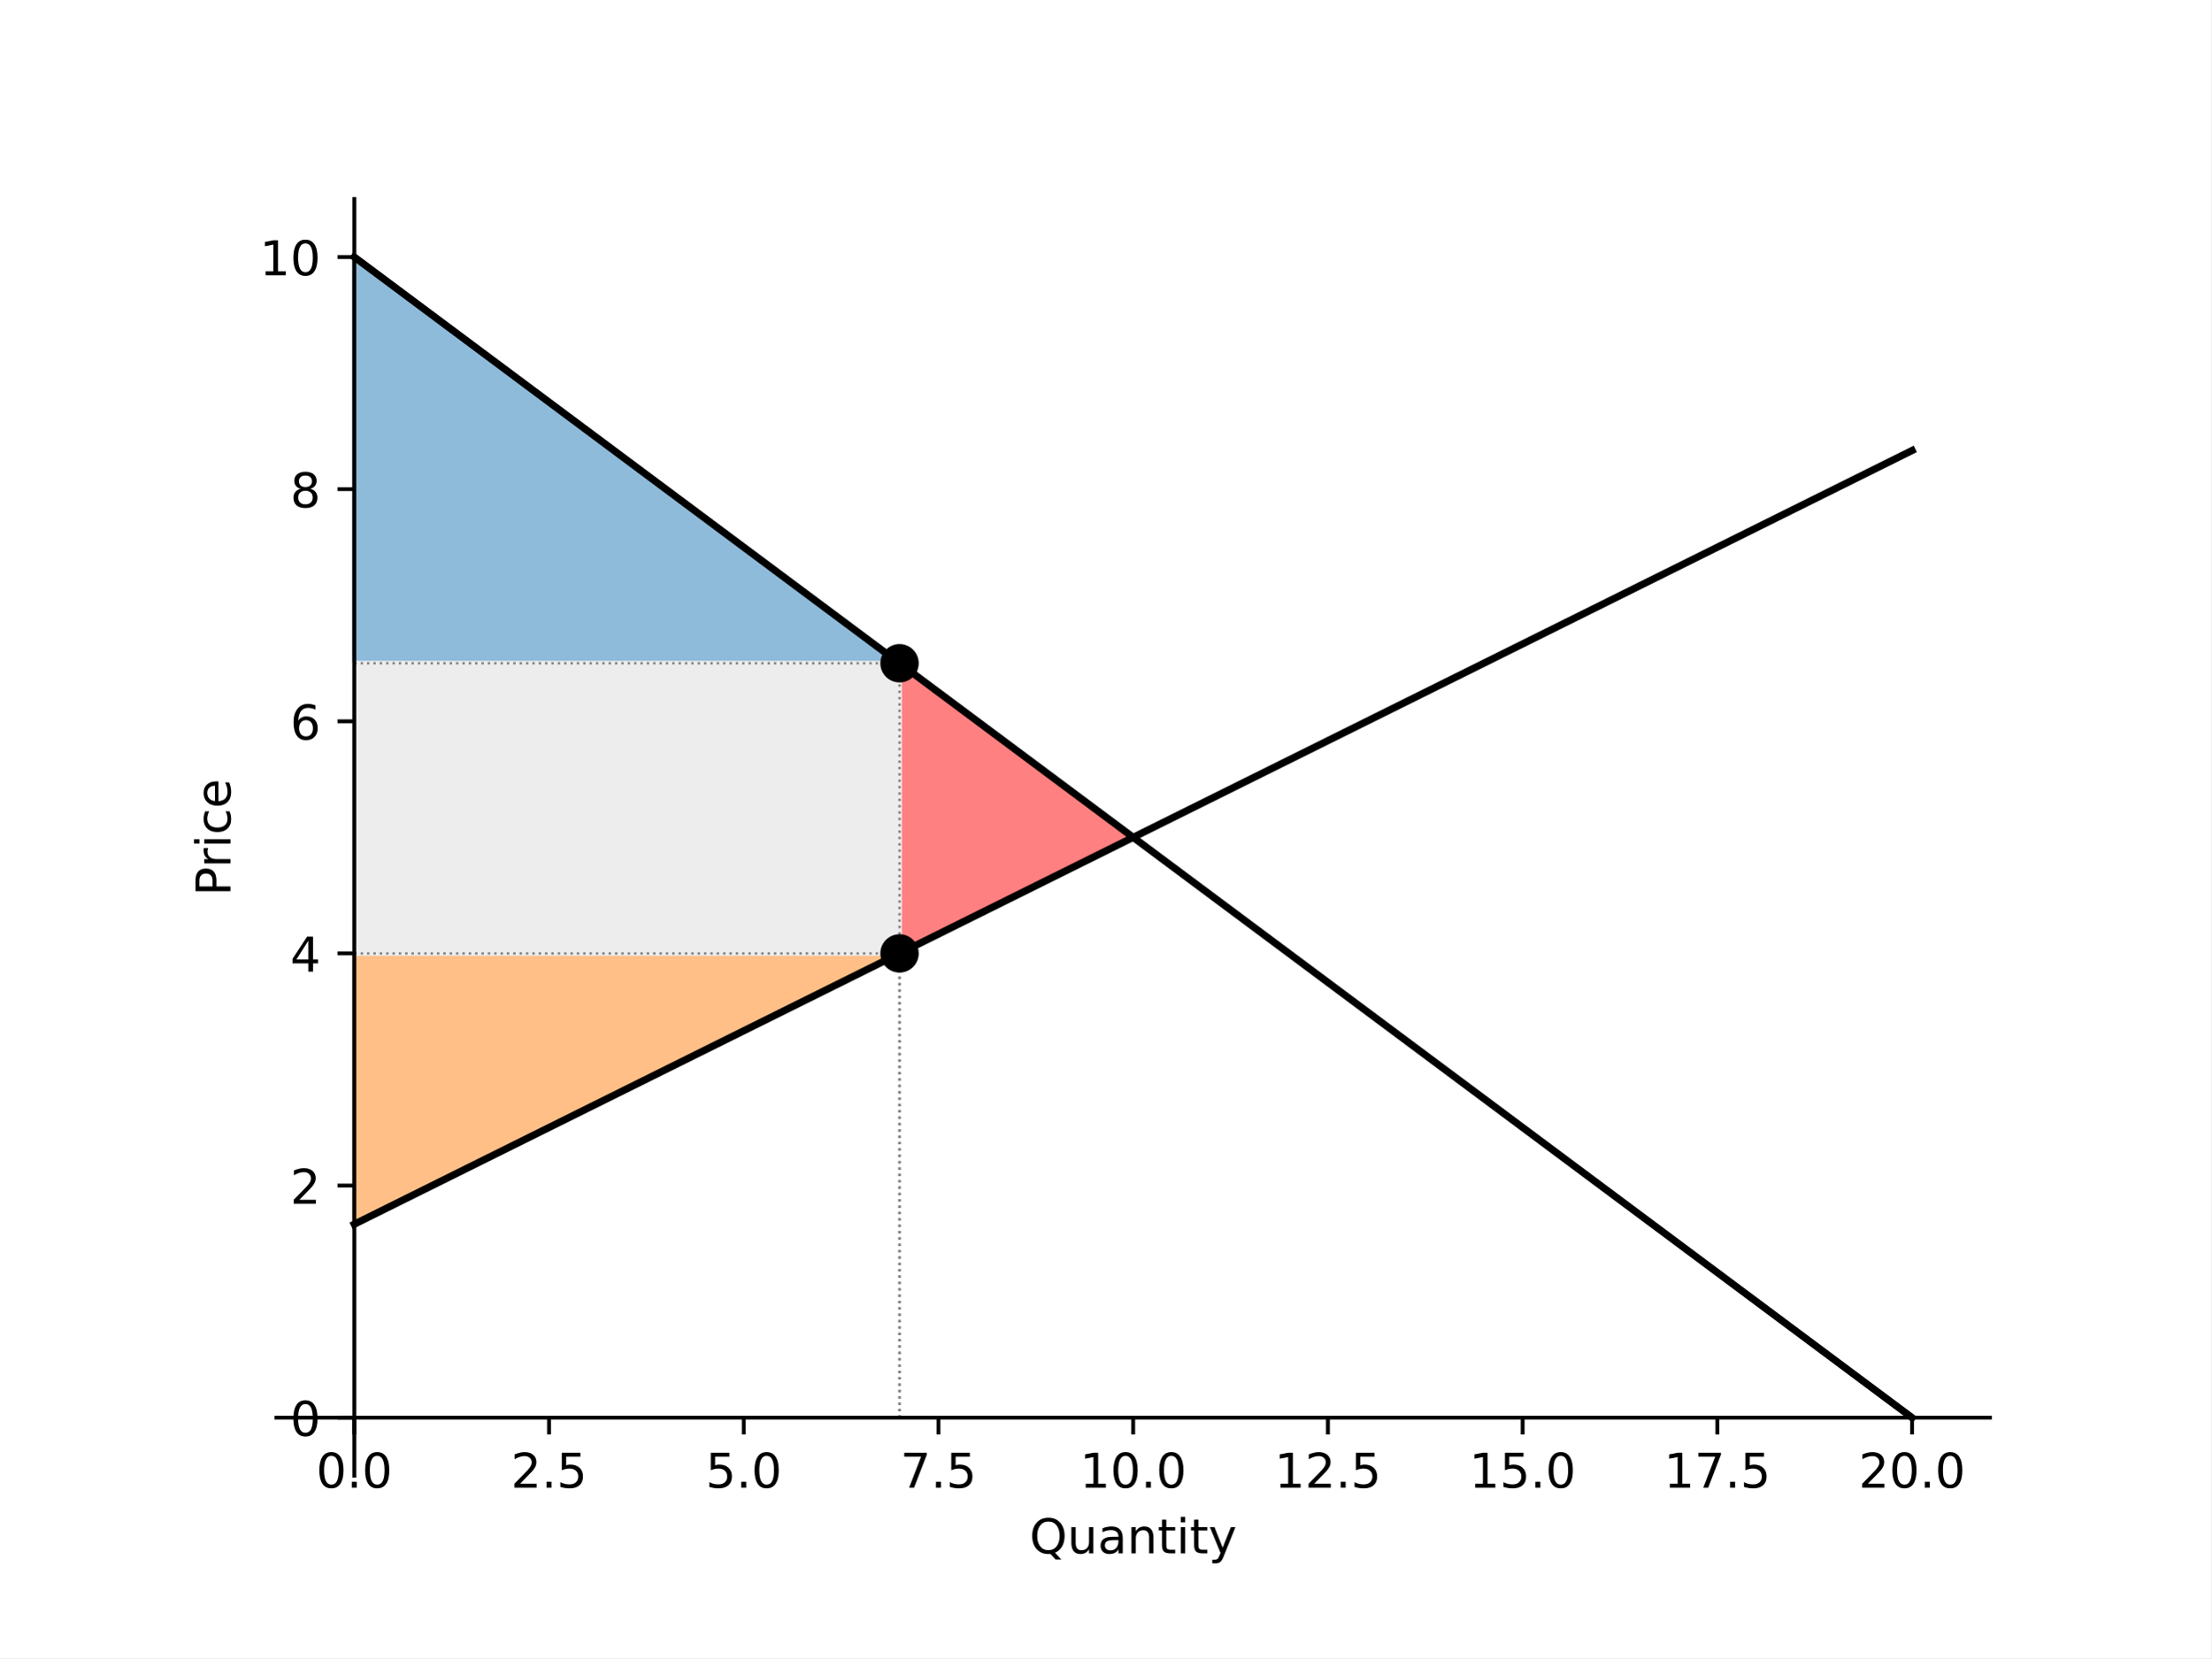
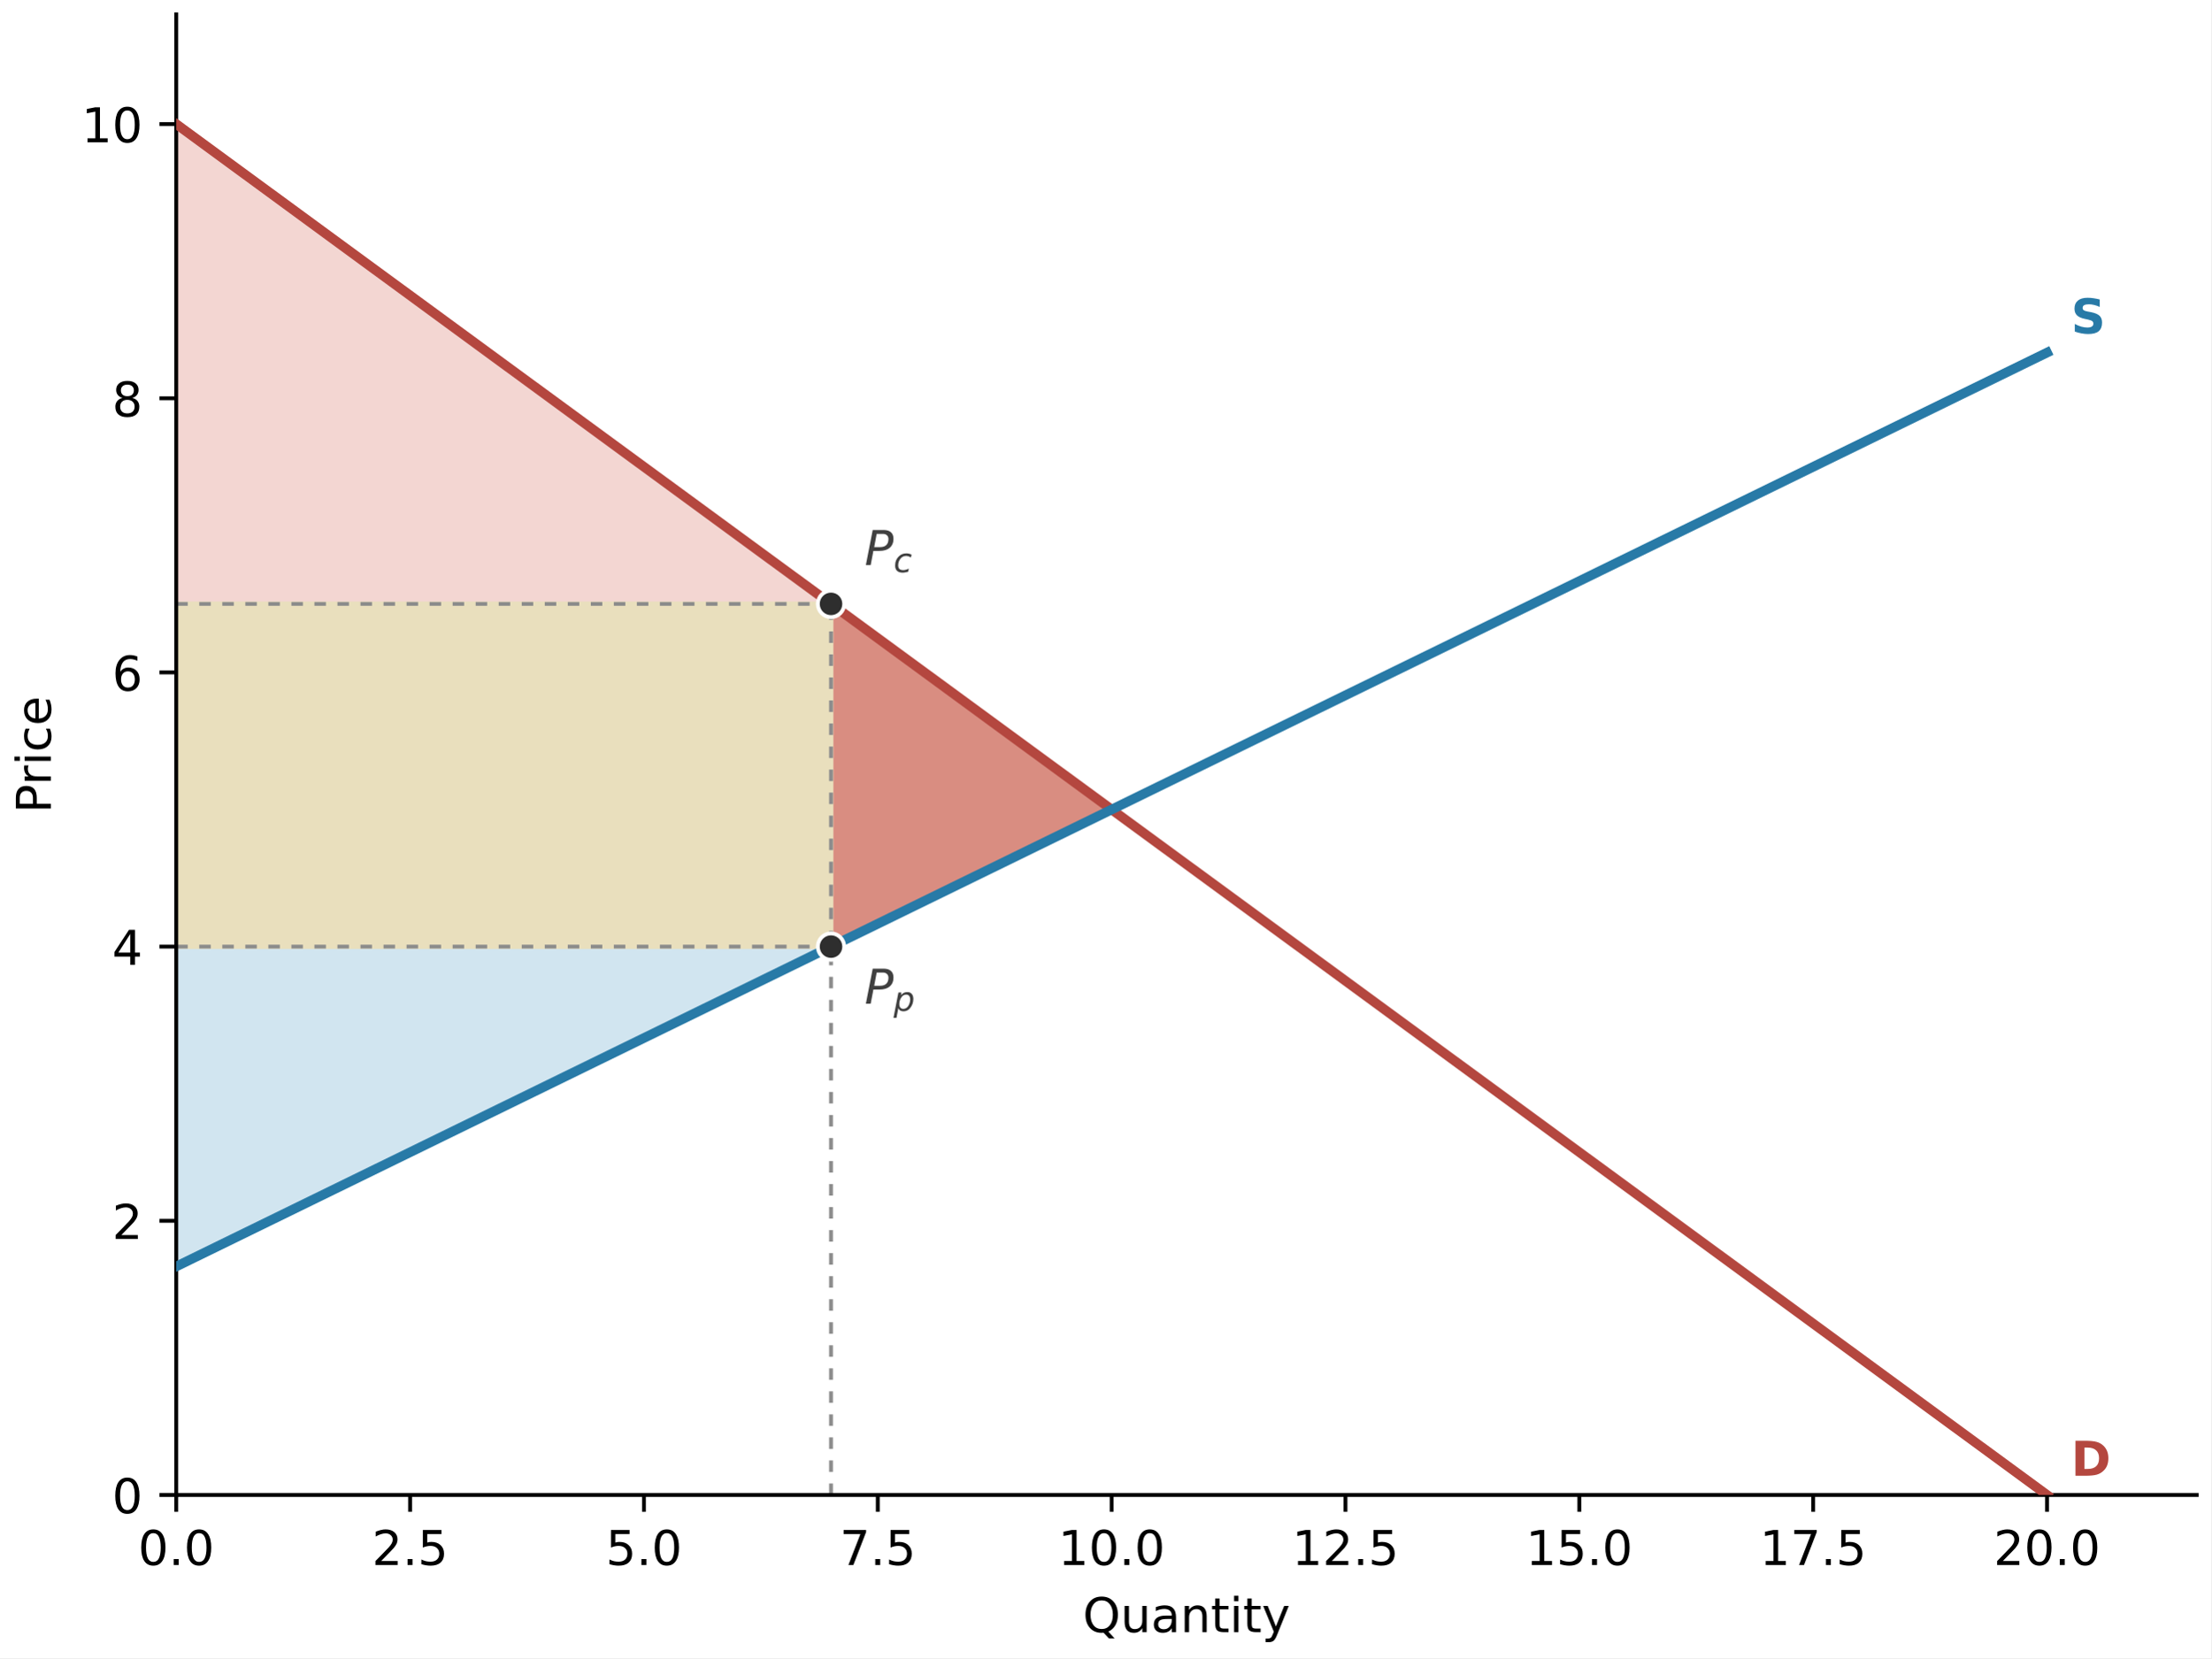
<svg xmlns="http://www.w3.org/2000/svg" xmlns:xlink="http://www.w3.org/1999/xlink" width="460.8pt" height="345.6pt" viewBox="0 0 460.8 345.6" version="1.1">
  <defs>
    <style type="text/css">*{stroke-linejoin: round; stroke-linecap: butt}</style>
  </defs>
  <g id="figure_1">
    <g id="patch_1">
-       <path d="M 0 345.6  L 460.8 345.6  L 460.8 0  L 0 0  z " style="fill: #ffffff" />
+       <path d="M 0 345.6 L 460.8 345.6 L 460.8 0 L 0 0 z " style="fill: #ffffff" />
    </g>
    <g id="axes_1">
      <g id="patch_2">
-         <path d="M 57.6 307.584  L 414.72 307.584  L 414.72 41.472  L 57.6 41.472  z " style="fill: #ffffff" />
+         <path d="M 36.726 311.599 L 457.8 311.599 L 457.8 3 L 36.726 3 z " style="fill: #ffffff" />
      </g>
      <g id="FillBetweenPolyCollection_1">
        <defs>
-           <path id="m8ed03a9fb2" d="M 73.833 -207.36  L 73.833 -292.032  L 187.462 -207.36  L 187.462 -207.36  L 187.462 -207.36  L 73.833 -207.36  z " style="stroke: #8fbbda" />
-         </defs>
-         <g clip-path="url(#pd03863684b)">
-           <use xlink:href="#m8ed03a9fb2" x="0" y="345.6" style="fill: #8fbbda; stroke: #8fbbda" />
+           <path id="mf3743c098f" d="M 36.726 -219.732 L 36.726 -319.741 L 173.185 -219.732 L 173.185 -219.732 L 173.185 -219.732 L 36.726 -219.732 z " style="stroke: #f3d6d2" />
+         </defs>
+         <g clip-path="url(#p5e523711ec)">
+           <use xlink:href="#mf3743c098f" x="0" y="345.6" style="fill: #f3d6d2; stroke: #f3d6d2" />
        </g>
      </g>
      <g id="FillBetweenPolyCollection_2">
        <defs>
-           <path id="m0c4278d545" d="M 73.833 -146.88  L 73.833 -90.432  L 187.462 -146.88  L 187.462 -146.88  L 187.462 -146.88  L 73.833 -146.88  z " style="stroke: #ffbf86" />
-         </defs>
-         <g clip-path="url(#pd03863684b)">
-           <use xlink:href="#m0c4278d545" x="0" y="345.6" style="fill: #ffbf86; stroke: #ffbf86" />
+           <path id="m2d530c3970" d="M 36.726 -148.297 L 36.726 -81.624 L 173.185 -148.297 L 173.185 -148.297 L 173.185 -148.297 L 36.726 -148.297 z " style="stroke: #d1e5f0" />
+         </defs>
+         <g clip-path="url(#p5e523711ec)">
+           <use xlink:href="#m2d530c3970" x="0" y="345.6" style="fill: #d1e5f0; stroke: #d1e5f0" />
        </g>
      </g>
      <g id="FillBetweenPolyCollection_3">
        <defs>
-           <path id="ma0d9301f41" d="M 187.462 -171.072  L 187.462 -207.36  L 236.16 -171.072  L 236.16 -171.072  L 236.16 -171.072  L 187.462 -171.072  z " style="stroke: #ff8080" />
-         </defs>
-         <g clip-path="url(#pd03863684b)">
-           <use xlink:href="#ma0d9301f41" x="0" y="345.6" style="fill: #ff8080; stroke: #ff8080" />
+           <path id="m58f1ff80fb" d="M 173.185 -148.297 L 173.185 -219.732 L 231.668 -176.871 L 231.668 -176.871 L 231.668 -176.871 L 173.185 -148.297 z " style="stroke: #d98d81" />
+         </defs>
+         <g clip-path="url(#p5e523711ec)">
+           <use xlink:href="#m58f1ff80fb" x="0" y="345.6" style="fill: #d98d81; stroke: #d98d81" />
        </g>
      </g>
      <g id="FillBetweenPolyCollection_4">
        <defs>
-           <path id="mb186610c02" d="M 187.462 -171.072  L 187.462 -146.88  L 236.16 -171.072  L 236.16 -171.072  L 236.16 -171.072  L 187.462 -171.072  z " style="stroke: #ff8080" />
-         </defs>
-         <g clip-path="url(#pd03863684b)">
-           <use xlink:href="#mb186610c02" x="0" y="345.6" style="fill: #ff8080; stroke: #ff8080" />
-         </g>
-       </g>
-       <g id="FillBetweenPolyCollection_5">
-         <defs>
-           <path id="med83f3802d" d="M 73.833 -207.36  L 73.833 -146.88  L 187.462 -146.88  L 187.462 -207.36  L 187.462 -207.36  L 73.833 -207.36  z " style="stroke: #ededed" />
-         </defs>
-         <g clip-path="url(#pd03863684b)">
-           <use xlink:href="#med83f3802d" x="0" y="345.6" style="fill: #ededed; stroke: #ededed" />
-         </g>
+           <path id="m842da5dc59" d="M 36.726 -219.732 L 36.726 -148.297 L 173.185 -148.297 L 173.185 -219.732 L 173.185 -219.732 L 36.726 -219.732 z " style="stroke: #e9dfbd" />
+         </defs>
+         <g clip-path="url(#p5e523711ec)">
+           <use xlink:href="#m842da5dc59" x="0" y="345.6" style="fill: #e9dfbd; stroke: #e9dfbd" />
+         </g>
+       </g>
+       <g id="line2d_1">
+         <path d="M 173.185 311.599 L 173.185 125.868 " clip-path="url(#p5e523711ec)" style="fill: none; stroke-dasharray: 2.4,2.4; stroke-dashoffset: 0; stroke: #8c8c8c; stroke-width: 0.8" />
+       </g>
+       <g id="line2d_2">
+         <path d="M 36.726 125.868 L 173.185 125.868 " clip-path="url(#p5e523711ec)" style="fill: none; stroke-dasharray: 2.4,2.4; stroke-dashoffset: 0; stroke: #8c8c8c; stroke-width: 0.8" />
+       </g>
+       <g id="line2d_3">
+         <path d="M 36.726 197.303 L 173.185 197.303 " clip-path="url(#p5e523711ec)" style="fill: none; stroke-dasharray: 2.4,2.4; stroke-dashoffset: 0; stroke: #8c8c8c; stroke-width: 0.8" />
      </g>
      <g id="matplotlib.axis_1">
        <g id="xtick_1">
-           <g id="line2d_1">
+           <g id="line2d_4">
            <defs>
-               <path id="m46e9352a90" d="M 0 0  L 0 3.5  " style="stroke: #000000; stroke-width: 0.8" />
+               <path id="m564d205f14" d="M 0 0 L 0 3.5 " style="stroke: #000000; stroke-width: 0.8" />
            </defs>
            <g>
-               <use xlink:href="#m46e9352a90" x="73.833" y="295.488" style="stroke: #000000; stroke-width: 0.8" />
+               <use xlink:href="#m564d205f14" x="36.726" y="311.599" style="stroke: #000000; stroke-width: 0.8" />
            </g>
          </g>
          <g id="text_1">
-             <g transform="translate(65.88116 310.0864) scale(0.1 -0.1)">
-               <defs>
-                 <path id="DejaVuSans-30" d="M 2034 4250  Q 1547 4250 1301 3770  Q 1056 3291 1056 2328  Q 1056 1369 1301 889  Q 1547 409 2034 409  Q 2525 409 2770 889  Q 3016 1369 3016 2328  Q 3016 3291 2770 3770  Q 2525 4250 2034 4250  z M 2034 4750  Q 2819 4750 3233 4129  Q 3647 3509 3647 2328  Q 3647 1150 3233 529  Q 2819 -91 2034 -91  Q 1250 -91 836 529  Q 422 1150 422 2328  Q 422 3509 836 4129  Q 1250 4750 2034 4750  z " transform="scale(0.015625)" />
-                 <path id="DejaVuSans-2e" d="M 684 794  L 1344 794  L 1344 0  L 684 0  L 684 794  z " transform="scale(0.015625)" />
-               </defs>
-               <use xlink:href="#DejaVuSans-30" />
-               <use xlink:href="#DejaVuSans-2e" transform="translate(63.62305 0)" />
-               <use xlink:href="#DejaVuSans-30" transform="translate(95.41016 0)" />
-             </g>
+             <text style="font-size: 10px; font-family: 'DejaVu Sans', 'Bitstream Vera Sans', 'Computer Modern Sans Serif', 'Lucida Grande', 'Verdana', 'Geneva', 'Lucid', 'Arial', 'Helvetica', 'Avant Garde', sans-serif; text-anchor: middle" x="36.726" y="326.197" transform="rotate(-0 36.72602 326.1966)">0.0</text>
          </g>
        </g>
        <g id="xtick_2">
-           <g id="line2d_2">
-             <g>
-               <use xlink:href="#m46e9352a90" x="114.415" y="295.488" style="stroke: #000000; stroke-width: 0.8" />
+           <g id="line2d_5">
+             <g>
+               <use xlink:href="#m564d205f14" x="85.461" y="311.599" style="stroke: #000000; stroke-width: 0.8" />
            </g>
          </g>
          <g id="text_2">
-             <g transform="translate(106.463 310.0864) scale(0.1 -0.1)">
-               <defs>
-                 <path id="DejaVuSans-32" d="M 1228 531  L 3431 531  L 3431 0  L 469 0  L 469 531  Q 828 903 1448 1529  Q 2069 2156 2228 2338  Q 2531 2678 2651 2914  Q 2772 3150 2772 3378  Q 2772 3750 2511 3984  Q 2250 4219 1831 4219  Q 1534 4219 1204 4116  Q 875 4013 500 3803  L 500 4441  Q 881 4594 1212 4672  Q 1544 4750 1819 4750  Q 2544 4750 2975 4387  Q 3406 4025 3406 3419  Q 3406 3131 3298 2873  Q 3191 2616 2906 2266  Q 2828 2175 2409 1742  Q 1991 1309 1228 531  z " transform="scale(0.015625)" />
-                 <path id="DejaVuSans-35" d="M 691 4666  L 3169 4666  L 3169 4134  L 1269 4134  L 1269 2991  Q 1406 3038 1543 3061  Q 1681 3084 1819 3084  Q 2600 3084 3056 2656  Q 3513 2228 3513 1497  Q 3513 744 3044 326  Q 2575 -91 1722 -91  Q 1428 -91 1123 -41  Q 819 9 494 109  L 494 744  Q 775 591 1075 516  Q 1375 441 1709 441  Q 2250 441 2565 725  Q 2881 1009 2881 1497  Q 2881 1984 2565 2268  Q 2250 2553 1709 2553  Q 1456 2553 1204 2497  Q 953 2441 691 2322  L 691 4666  z " transform="scale(0.015625)" />
-               </defs>
-               <use xlink:href="#DejaVuSans-32" />
-               <use xlink:href="#DejaVuSans-2e" transform="translate(63.62305 0)" />
-               <use xlink:href="#DejaVuSans-35" transform="translate(95.41016 0)" />
-             </g>
+             <text style="font-size: 10px; font-family: 'DejaVu Sans', 'Bitstream Vera Sans', 'Computer Modern Sans Serif', 'Lucida Grande', 'Verdana', 'Geneva', 'Lucid', 'Arial', 'Helvetica', 'Avant Garde', sans-serif; text-anchor: middle" x="85.461" y="326.197" transform="rotate(-0 85.46141 326.1966)">2.5</text>
          </g>
        </g>
        <g id="xtick_3">
-           <g id="line2d_3">
-             <g>
-               <use xlink:href="#m46e9352a90" x="154.996" y="295.488" style="stroke: #000000; stroke-width: 0.8" />
+           <g id="line2d_6">
+             <g>
+               <use xlink:href="#m564d205f14" x="134.197" y="311.599" style="stroke: #000000; stroke-width: 0.8" />
            </g>
          </g>
          <g id="text_3">
-             <g transform="translate(147.0448 310.0864) scale(0.1 -0.1)">
-               <use xlink:href="#DejaVuSans-35" />
-               <use xlink:href="#DejaVuSans-2e" transform="translate(63.62305 0)" />
-               <use xlink:href="#DejaVuSans-30" transform="translate(95.41016 0)" />
-             </g>
+             <text style="font-size: 10px; font-family: 'DejaVu Sans', 'Bitstream Vera Sans', 'Computer Modern Sans Serif', 'Lucida Grande', 'Verdana', 'Geneva', 'Lucid', 'Arial', 'Helvetica', 'Avant Garde', sans-serif; text-anchor: middle" x="134.197" y="326.197" transform="rotate(-0 134.1968 326.1966)">5.0</text>
          </g>
        </g>
        <g id="xtick_4">
-           <g id="line2d_4">
-             <g>
-               <use xlink:href="#m46e9352a90" x="195.578" y="295.488" style="stroke: #000000; stroke-width: 0.8" />
+           <g id="line2d_7">
+             <g>
+               <use xlink:href="#m564d205f14" x="182.932" y="311.599" style="stroke: #000000; stroke-width: 0.8" />
            </g>
          </g>
          <g id="text_4">
-             <g transform="translate(187.6266 310.0864) scale(0.1 -0.1)">
-               <defs>
-                 <path id="DejaVuSans-37" d="M 525 4666  L 3525 4666  L 3525 4397  L 1831 0  L 1172 0  L 2766 4134  L 525 4134  L 525 4666  z " transform="scale(0.015625)" />
-               </defs>
-               <use xlink:href="#DejaVuSans-37" />
-               <use xlink:href="#DejaVuSans-2e" transform="translate(63.62305 0)" />
-               <use xlink:href="#DejaVuSans-35" transform="translate(95.41016 0)" />
-             </g>
+             <text style="font-size: 10px; font-family: 'DejaVu Sans', 'Bitstream Vera Sans', 'Computer Modern Sans Serif', 'Lucida Grande', 'Verdana', 'Geneva', 'Lucid', 'Arial', 'Helvetica', 'Avant Garde', sans-serif; text-anchor: middle" x="182.932" y="326.197" transform="rotate(-0 182.9322 326.1966)">7.5</text>
          </g>
        </g>
        <g id="xtick_5">
-           <g id="line2d_5">
-             <g>
-               <use xlink:href="#m46e9352a90" x="236.16" y="295.488" style="stroke: #000000; stroke-width: 0.8" />
+           <g id="line2d_8">
+             <g>
+               <use xlink:href="#m564d205f14" x="231.668" y="311.599" style="stroke: #000000; stroke-width: 0.8" />
            </g>
          </g>
          <g id="text_5">
-             <g transform="translate(225.0272 310.0864) scale(0.1 -0.1)">
-               <defs>
-                 <path id="DejaVuSans-31" d="M 794 531  L 1825 531  L 1825 4091  L 703 3866  L 703 4441  L 1819 4666  L 2450 4666  L 2450 531  L 3481 531  L 3481 0  L 794 0  L 794 531  z " transform="scale(0.015625)" />
-               </defs>
-               <use xlink:href="#DejaVuSans-31" />
-               <use xlink:href="#DejaVuSans-30" transform="translate(63.62305 0)" />
-               <use xlink:href="#DejaVuSans-2e" transform="translate(127.2461 0)" />
-               <use xlink:href="#DejaVuSans-30" transform="translate(159.0332 0)" />
-             </g>
+             <text style="font-size: 10px; font-family: 'DejaVu Sans', 'Bitstream Vera Sans', 'Computer Modern Sans Serif', 'Lucida Grande', 'Verdana', 'Geneva', 'Lucid', 'Arial', 'Helvetica', 'Avant Garde', sans-serif; text-anchor: middle" x="231.668" y="326.197" transform="rotate(-0 231.6676 326.1966)">10.0</text>
          </g>
        </g>
        <g id="xtick_6">
-           <g id="line2d_6">
-             <g>
-               <use xlink:href="#m46e9352a90" x="276.742" y="295.488" style="stroke: #000000; stroke-width: 0.8" />
+           <g id="line2d_9">
+             <g>
+               <use xlink:href="#m564d205f14" x="280.403" y="311.599" style="stroke: #000000; stroke-width: 0.8" />
            </g>
          </g>
          <g id="text_6">
-             <g transform="translate(265.609 310.0864) scale(0.1 -0.1)">
-               <use xlink:href="#DejaVuSans-31" />
-               <use xlink:href="#DejaVuSans-32" transform="translate(63.62305 0)" />
-               <use xlink:href="#DejaVuSans-2e" transform="translate(127.2461 0)" />
-               <use xlink:href="#DejaVuSans-35" transform="translate(159.0332 0)" />
-             </g>
+             <text style="font-size: 10px; font-family: 'DejaVu Sans', 'Bitstream Vera Sans', 'Computer Modern Sans Serif', 'Lucida Grande', 'Verdana', 'Geneva', 'Lucid', 'Arial', 'Helvetica', 'Avant Garde', sans-serif; text-anchor: middle" x="280.403" y="326.197" transform="rotate(-0 280.403 326.1966)">12.5</text>
          </g>
        </g>
        <g id="xtick_7">
-           <g id="line2d_7">
-             <g>
-               <use xlink:href="#m46e9352a90" x="317.324" y="295.488" style="stroke: #000000; stroke-width: 0.8" />
+           <g id="line2d_10">
+             <g>
+               <use xlink:href="#m564d205f14" x="329.138" y="311.599" style="stroke: #000000; stroke-width: 0.8" />
            </g>
          </g>
          <g id="text_7">
-             <g transform="translate(306.1908 310.0864) scale(0.1 -0.1)">
-               <use xlink:href="#DejaVuSans-31" />
-               <use xlink:href="#DejaVuSans-35" transform="translate(63.62305 0)" />
-               <use xlink:href="#DejaVuSans-2e" transform="translate(127.2461 0)" />
-               <use xlink:href="#DejaVuSans-30" transform="translate(159.0332 0)" />
-             </g>
+             <text style="font-size: 10px; font-family: 'DejaVu Sans', 'Bitstream Vera Sans', 'Computer Modern Sans Serif', 'Lucida Grande', 'Verdana', 'Geneva', 'Lucid', 'Arial', 'Helvetica', 'Avant Garde', sans-serif; text-anchor: middle" x="329.138" y="326.197" transform="rotate(-0 329.1383 326.1966)">15.0</text>
          </g>
        </g>
        <g id="xtick_8">
-           <g id="line2d_8">
-             <g>
-               <use xlink:href="#m46e9352a90" x="357.905" y="295.488" style="stroke: #000000; stroke-width: 0.8" />
+           <g id="line2d_11">
+             <g>
+               <use xlink:href="#m564d205f14" x="377.874" y="311.599" style="stroke: #000000; stroke-width: 0.8" />
            </g>
          </g>
          <g id="text_8">
-             <g transform="translate(346.7726 310.0864) scale(0.1 -0.1)">
-               <use xlink:href="#DejaVuSans-31" />
-               <use xlink:href="#DejaVuSans-37" transform="translate(63.62305 0)" />
-               <use xlink:href="#DejaVuSans-2e" transform="translate(127.2461 0)" />
-               <use xlink:href="#DejaVuSans-35" transform="translate(159.0332 0)" />
-             </g>
+             <text style="font-size: 10px; font-family: 'DejaVu Sans', 'Bitstream Vera Sans', 'Computer Modern Sans Serif', 'Lucida Grande', 'Verdana', 'Geneva', 'Lucid', 'Arial', 'Helvetica', 'Avant Garde', sans-serif; text-anchor: middle" x="377.874" y="326.197" transform="rotate(-0 377.8737 326.1966)">17.5</text>
          </g>
        </g>
        <g id="xtick_9">
-           <g id="line2d_9">
-             <g>
-               <use xlink:href="#m46e9352a90" x="398.487" y="295.488" style="stroke: #000000; stroke-width: 0.8" />
+           <g id="line2d_12">
+             <g>
+               <use xlink:href="#m564d205f14" x="426.609" y="311.599" style="stroke: #000000; stroke-width: 0.8" />
            </g>
          </g>
          <g id="text_9">
-             <g transform="translate(387.3545 310.0864) scale(0.1 -0.1)">
-               <use xlink:href="#DejaVuSans-32" />
-               <use xlink:href="#DejaVuSans-30" transform="translate(63.62305 0)" />
-               <use xlink:href="#DejaVuSans-2e" transform="translate(127.2461 0)" />
-               <use xlink:href="#DejaVuSans-30" transform="translate(159.0332 0)" />
-             </g>
+             <text style="font-size: 10px; font-family: 'DejaVu Sans', 'Bitstream Vera Sans', 'Computer Modern Sans Serif', 'Lucida Grande', 'Verdana', 'Geneva', 'Lucid', 'Arial', 'Helvetica', 'Avant Garde', sans-serif; text-anchor: middle" x="426.609" y="326.197" transform="rotate(-0 426.6091 326.1966)">20.0</text>
          </g>
        </g>
        <g id="text_10">
-           <g transform="translate(214.5538 323.7646) scale(0.1 -0.1)">
-             <defs>
-               <path id="DejaVuSans-51" d="M 2522 4238  Q 1834 4238 1429 3725  Q 1025 3213 1025 2328  Q 1025 1447 1429 934  Q 1834 422 2522 422  Q 3209 422 3611 934  Q 4013 1447 4013 2328  Q 4013 3213 3611 3725  Q 3209 4238 2522 4238  z M 3406 84  L 4238 -825  L 3475 -825  L 2784 -78  Q 2681 -84 2626 -87  Q 2572 -91 2522 -91  Q 1538 -91 948 567  Q 359 1225 359 2328  Q 359 3434 948 4092  Q 1538 4750 2522 4750  Q 3503 4750 4090 4092  Q 4678 3434 4678 2328  Q 4678 1516 4351 937  Q 4025 359 3406 84  z " transform="scale(0.015625)" />
-               <path id="DejaVuSans-75" d="M 544 1381  L 544 3500  L 1119 3500  L 1119 1403  Q 1119 906 1312 657  Q 1506 409 1894 409  Q 2359 409 2629 706  Q 2900 1003 2900 1516  L 2900 3500  L 3475 3500  L 3475 0  L 2900 0  L 2900 538  Q 2691 219 2414 64  Q 2138 -91 1772 -91  Q 1169 -91 856 284  Q 544 659 544 1381  z M 1991 3584  L 1991 3584  z " transform="scale(0.015625)" />
-               <path id="DejaVuSans-61" d="M 2194 1759  Q 1497 1759 1228 1600  Q 959 1441 959 1056  Q 959 750 1161 570  Q 1363 391 1709 391  Q 2188 391 2477 730  Q 2766 1069 2766 1631  L 2766 1759  L 2194 1759  z M 3341 1997  L 3341 0  L 2766 0  L 2766 531  Q 2569 213 2275 61  Q 1981 -91 1556 -91  Q 1019 -91 701 211  Q 384 513 384 1019  Q 384 1609 779 1909  Q 1175 2209 1959 2209  L 2766 2209  L 2766 2266  Q 2766 2663 2505 2880  Q 2244 3097 1772 3097  Q 1472 3097 1187 3025  Q 903 2953 641 2809  L 641 3341  Q 956 3463 1253 3523  Q 1550 3584 1831 3584  Q 2591 3584 2966 3190  Q 3341 2797 3341 1997  z " transform="scale(0.015625)" />
-               <path id="DejaVuSans-6e" d="M 3513 2113  L 3513 0  L 2938 0  L 2938 2094  Q 2938 2591 2744 2837  Q 2550 3084 2163 3084  Q 1697 3084 1428 2787  Q 1159 2491 1159 1978  L 1159 0  L 581 0  L 581 3500  L 1159 3500  L 1159 2956  Q 1366 3272 1645 3428  Q 1925 3584 2291 3584  Q 2894 3584 3203 3211  Q 3513 2838 3513 2113  z " transform="scale(0.015625)" />
-               <path id="DejaVuSans-74" d="M 1172 4494  L 1172 3500  L 2356 3500  L 2356 3053  L 1172 3053  L 1172 1153  Q 1172 725 1289 603  Q 1406 481 1766 481  L 2356 481  L 2356 0  L 1766 0  Q 1100 0 847 248  Q 594 497 594 1153  L 594 3053  L 172 3053  L 172 3500  L 594 3500  L 594 4494  L 1172 4494  z " transform="scale(0.015625)" />
-               <path id="DejaVuSans-69" d="M 603 3500  L 1178 3500  L 1178 0  L 603 0  L 603 3500  z M 603 4863  L 1178 4863  L 1178 4134  L 603 4134  L 603 4863  z " transform="scale(0.015625)" />
-               <path id="DejaVuSans-79" d="M 2059 -325  Q 1816 -950 1584 -1140  Q 1353 -1331 966 -1331  L 506 -1331  L 506 -850  L 844 -850  Q 1081 -850 1212 -737  Q 1344 -625 1503 -206  L 1606 56  L 191 3500  L 800 3500  L 1894 763  L 2988 3500  L 3597 3500  L 2059 -325  z " transform="scale(0.015625)" />
-             </defs>
-             <use xlink:href="#DejaVuSans-51" />
-             <use xlink:href="#DejaVuSans-75" transform="translate(78.71094 0)" />
-             <use xlink:href="#DejaVuSans-61" transform="translate(142.0898 0)" />
-             <use xlink:href="#DejaVuSans-6e" transform="translate(203.3691 0)" />
-             <use xlink:href="#DejaVuSans-74" transform="translate(266.748 0)" />
-             <use xlink:href="#DejaVuSans-69" transform="translate(305.957 0)" />
-             <use xlink:href="#DejaVuSans-74" transform="translate(333.7402 0)" />
-             <use xlink:href="#DejaVuSans-79" transform="translate(372.9492 0)" />
-           </g>
+           <text style="font-size: 10px; font-family: 'DejaVu Sans', 'Bitstream Vera Sans', 'Computer Modern Sans Serif', 'Lucida Grande', 'Verdana', 'Geneva', 'Lucid', 'Arial', 'Helvetica', 'Avant Garde', sans-serif; text-anchor: middle" x="247.263" y="340.197" transform="rotate(-0 247.2629 340.1974)">Quantity</text>
        </g>
      </g>
      <g id="matplotlib.axis_2">
        <g id="ytick_1">
-           <g id="line2d_10">
+           <g id="line2d_13">
            <defs>
-               <path id="m5514a5c3f0" d="M 0 0  L -3.5 0  " style="stroke: #000000; stroke-width: 0.8" />
+               <path id="m26c7f48f57" d="M 0 0 L -3.5 0 " style="stroke: #000000; stroke-width: 0.8" />
            </defs>
            <g>
-               <use xlink:href="#m5514a5c3f0" x="73.833" y="295.488" style="stroke: #000000; stroke-width: 0.8" />
+               <use xlink:href="#m26c7f48f57" x="36.726" y="311.599" style="stroke: #000000; stroke-width: 0.8" />
            </g>
          </g>
          <g id="text_11">
-             <g transform="translate(60.47023 299.2872) scale(0.1 -0.1)">
-               <use xlink:href="#DejaVuSans-30" />
-             </g>
+             <text style="font-size: 10px; font-family: 'DejaVu Sans', 'Bitstream Vera Sans', 'Computer Modern Sans Serif', 'Lucida Grande', 'Verdana', 'Geneva', 'Lucid', 'Arial', 'Helvetica', 'Avant Garde', sans-serif; text-anchor: end" x="29.726" y="315.398" transform="rotate(-0 29.72602 315.3978)">0</text>
          </g>
        </g>
        <g id="ytick_2">
-           <g id="line2d_11">
-             <g>
-               <use xlink:href="#m5514a5c3f0" x="73.833" y="247.104" style="stroke: #000000; stroke-width: 0.8" />
+           <g id="line2d_14">
+             <g>
+               <use xlink:href="#m26c7f48f57" x="36.726" y="254.451" style="stroke: #000000; stroke-width: 0.8" />
            </g>
          </g>
          <g id="text_12">
-             <g transform="translate(60.47023 250.9032) scale(0.1 -0.1)">
-               <use xlink:href="#DejaVuSans-32" />
-             </g>
+             <text style="font-size: 10px; font-family: 'DejaVu Sans', 'Bitstream Vera Sans', 'Computer Modern Sans Serif', 'Lucida Grande', 'Verdana', 'Geneva', 'Lucid', 'Arial', 'Helvetica', 'Avant Garde', sans-serif; text-anchor: end" x="29.726" y="258.25" transform="rotate(-0 29.72602 258.2499)">2</text>
          </g>
        </g>
        <g id="ytick_3">
-           <g id="line2d_12">
-             <g>
-               <use xlink:href="#m5514a5c3f0" x="73.833" y="198.72" style="stroke: #000000; stroke-width: 0.8" />
+           <g id="line2d_15">
+             <g>
+               <use xlink:href="#m26c7f48f57" x="36.726" y="197.303" style="stroke: #000000; stroke-width: 0.8" />
            </g>
          </g>
          <g id="text_13">
-             <g transform="translate(60.47023 202.5192) scale(0.1 -0.1)">
-               <defs>
-                 <path id="DejaVuSans-34" d="M 2419 4116  L 825 1625  L 2419 1625  L 2419 4116  z M 2253 4666  L 3047 4666  L 3047 1625  L 3713 1625  L 3713 1100  L 3047 1100  L 3047 0  L 2419 0  L 2419 1100  L 313 1100  L 313 1709  L 2253 4666  z " transform="scale(0.015625)" />
-               </defs>
-               <use xlink:href="#DejaVuSans-34" />
-             </g>
+             <text style="font-size: 10px; font-family: 'DejaVu Sans', 'Bitstream Vera Sans', 'Computer Modern Sans Serif', 'Lucida Grande', 'Verdana', 'Geneva', 'Lucid', 'Arial', 'Helvetica', 'Avant Garde', sans-serif; text-anchor: end" x="29.726" y="201.102" transform="rotate(-0 29.72602 201.102)">4</text>
          </g>
        </g>
        <g id="ytick_4">
-           <g id="line2d_13">
-             <g>
-               <use xlink:href="#m5514a5c3f0" x="73.833" y="150.336" style="stroke: #000000; stroke-width: 0.8" />
+           <g id="line2d_16">
+             <g>
+               <use xlink:href="#m26c7f48f57" x="36.726" y="140.155" style="stroke: #000000; stroke-width: 0.8" />
            </g>
          </g>
          <g id="text_14">
-             <g transform="translate(60.47023 154.1352) scale(0.1 -0.1)">
-               <defs>
-                 <path id="DejaVuSans-36" d="M 2113 2584  Q 1688 2584 1439 2293  Q 1191 2003 1191 1497  Q 1191 994 1439 701  Q 1688 409 2113 409  Q 2538 409 2786 701  Q 3034 994 3034 1497  Q 3034 2003 2786 2293  Q 2538 2584 2113 2584  z M 3366 4563  L 3366 3988  Q 3128 4100 2886 4159  Q 2644 4219 2406 4219  Q 1781 4219 1451 3797  Q 1122 3375 1075 2522  Q 1259 2794 1537 2939  Q 1816 3084 2150 3084  Q 2853 3084 3261 2657  Q 3669 2231 3669 1497  Q 3669 778 3244 343  Q 2819 -91 2113 -91  Q 1303 -91 875 529  Q 447 1150 447 2328  Q 447 3434 972 4092  Q 1497 4750 2381 4750  Q 2619 4750 2861 4703  Q 3103 4656 3366 4563  z " transform="scale(0.015625)" />
-               </defs>
-               <use xlink:href="#DejaVuSans-36" />
-             </g>
+             <text style="font-size: 10px; font-family: 'DejaVu Sans', 'Bitstream Vera Sans', 'Computer Modern Sans Serif', 'Lucida Grande', 'Verdana', 'Geneva', 'Lucid', 'Arial', 'Helvetica', 'Avant Garde', sans-serif; text-anchor: end" x="29.726" y="143.954" transform="rotate(-0 29.72602 143.9541)">6</text>
          </g>
        </g>
        <g id="ytick_5">
-           <g id="line2d_14">
-             <g>
-               <use xlink:href="#m5514a5c3f0" x="73.833" y="101.952" style="stroke: #000000; stroke-width: 0.8" />
+           <g id="line2d_17">
+             <g>
+               <use xlink:href="#m26c7f48f57" x="36.726" y="83.007" style="stroke: #000000; stroke-width: 0.8" />
            </g>
          </g>
          <g id="text_15">
-             <g transform="translate(60.47023 105.7512) scale(0.1 -0.1)">
-               <defs>
-                 <path id="DejaVuSans-38" d="M 2034 2216  Q 1584 2216 1326 1975  Q 1069 1734 1069 1313  Q 1069 891 1326 650  Q 1584 409 2034 409  Q 2484 409 2743 651  Q 3003 894 3003 1313  Q 3003 1734 2745 1975  Q 2488 2216 2034 2216  z M 1403 2484  Q 997 2584 770 2862  Q 544 3141 544 3541  Q 544 4100 942 4425  Q 1341 4750 2034 4750  Q 2731 4750 3128 4425  Q 3525 4100 3525 3541  Q 3525 3141 3298 2862  Q 3072 2584 2669 2484  Q 3125 2378 3379 2068  Q 3634 1759 3634 1313  Q 3634 634 3220 271  Q 2806 -91 2034 -91  Q 1263 -91 848 271  Q 434 634 434 1313  Q 434 1759 690 2068  Q 947 2378 1403 2484  z M 1172 3481  Q 1172 3119 1398 2916  Q 1625 2713 2034 2713  Q 2441 2713 2670 2916  Q 2900 3119 2900 3481  Q 2900 3844 2670 4047  Q 2441 4250 2034 4250  Q 1625 4250 1398 4047  Q 1172 3844 1172 3481  z " transform="scale(0.015625)" />
-               </defs>
-               <use xlink:href="#DejaVuSans-38" />
-             </g>
+             <text style="font-size: 10px; font-family: 'DejaVu Sans', 'Bitstream Vera Sans', 'Computer Modern Sans Serif', 'Lucida Grande', 'Verdana', 'Geneva', 'Lucid', 'Arial', 'Helvetica', 'Avant Garde', sans-serif; text-anchor: end" x="29.726" y="86.806" transform="rotate(-0 29.72602 86.80615)">8</text>
          </g>
        </g>
        <g id="ytick_6">
-           <g id="line2d_15">
-             <g>
-               <use xlink:href="#m5514a5c3f0" x="73.833" y="53.568" style="stroke: #000000; stroke-width: 0.8" />
+           <g id="line2d_18">
+             <g>
+               <use xlink:href="#m26c7f48f57" x="36.726" y="25.859" style="stroke: #000000; stroke-width: 0.8" />
            </g>
          </g>
          <g id="text_16">
-             <g transform="translate(54.10773 57.36722) scale(0.1 -0.1)">
-               <use xlink:href="#DejaVuSans-31" />
-               <use xlink:href="#DejaVuSans-30" transform="translate(63.62305 0)" />
-             </g>
+             <text style="font-size: 10px; font-family: 'DejaVu Sans', 'Bitstream Vera Sans', 'Computer Modern Sans Serif', 'Lucida Grande', 'Verdana', 'Geneva', 'Lucid', 'Arial', 'Helvetica', 'Avant Garde', sans-serif; text-anchor: end" x="29.726" y="29.658" transform="rotate(-0 29.72602 29.65823)">10</text>
          </g>
        </g>
        <g id="text_17">
-           <g transform="translate(48.02804 186.7257) rotate(-90) scale(0.1 -0.1)">
-             <defs>
-               <path id="DejaVuSans-50" d="M 1259 4147  L 1259 2394  L 2053 2394  Q 2494 2394 2734 2622  Q 2975 2850 2975 3272  Q 2975 3691 2734 3919  Q 2494 4147 2053 4147  L 1259 4147  z M 628 4666  L 2053 4666  Q 2838 4666 3239 4311  Q 3641 3956 3641 3272  Q 3641 2581 3239 2228  Q 2838 1875 2053 1875  L 1259 1875  L 1259 0  L 628 0  L 628 4666  z " transform="scale(0.015625)" />
-               <path id="DejaVuSans-72" d="M 2631 2963  Q 2534 3019 2420 3045  Q 2306 3072 2169 3072  Q 1681 3072 1420 2755  Q 1159 2438 1159 1844  L 1159 0  L 581 0  L 581 3500  L 1159 3500  L 1159 2956  Q 1341 3275 1631 3429  Q 1922 3584 2338 3584  Q 2397 3584 2469 3576  Q 2541 3569 2628 3553  L 2631 2963  z " transform="scale(0.015625)" />
-               <path id="DejaVuSans-63" d="M 3122 3366  L 3122 2828  Q 2878 2963 2633 3030  Q 2388 3097 2138 3097  Q 1578 3097 1268 2742  Q 959 2388 959 1747  Q 959 1106 1268 751  Q 1578 397 2138 397  Q 2388 397 2633 464  Q 2878 531 3122 666  L 3122 134  Q 2881 22 2623 -34  Q 2366 -91 2075 -91  Q 1284 -91 818 406  Q 353 903 353 1747  Q 353 2603 823 3093  Q 1294 3584 2113 3584  Q 2378 3584 2631 3529  Q 2884 3475 3122 3366  z " transform="scale(0.015625)" />
-               <path id="DejaVuSans-65" d="M 3597 1894  L 3597 1613  L 953 1613  Q 991 1019 1311 708  Q 1631 397 2203 397  Q 2534 397 2845 478  Q 3156 559 3463 722  L 3463 178  Q 3153 47 2828 -22  Q 2503 -91 2169 -91  Q 1331 -91 842 396  Q 353 884 353 1716  Q 353 2575 817 3079  Q 1281 3584 2069 3584  Q 2775 3584 3186 3129  Q 3597 2675 3597 1894  z M 3022 2063  Q 3016 2534 2758 2815  Q 2500 3097 2075 3097  Q 1594 3097 1305 2825  Q 1016 2553 972 2059  L 3022 2063  z " transform="scale(0.015625)" />
-             </defs>
-             <use xlink:href="#DejaVuSans-50" />
-             <use xlink:href="#DejaVuSans-72" transform="translate(58.55273 0)" />
-             <use xlink:href="#DejaVuSans-69" transform="translate(99.66602 0)" />
-             <use xlink:href="#DejaVuSans-63" transform="translate(127.4492 0)" />
-             <use xlink:href="#DejaVuSans-65" transform="translate(182.4297 0)" />
-           </g>
-         </g>
-       </g>
-       <g id="line2d_16">
-         <path d="M 187.462 295.488  L 187.462 138.24  " clip-path="url(#pd03863684b)" style="fill: none; stroke-dasharray: 0.5,0.825; stroke-dashoffset: 0; stroke: #808080; stroke-width: 0.5" />
-       </g>
-       <g id="line2d_17">
-         <path d="M 73.833 138.24  L 187.462 138.24  " clip-path="url(#pd03863684b)" style="fill: none; stroke-dasharray: 0.5,0.825; stroke-dashoffset: 0; stroke: #808080; stroke-width: 0.5" />
-       </g>
-       <g id="line2d_18">
-         <path d="M 187.462 138.24  " clip-path="url(#pd03863684b)" style="fill: none; stroke: #000000; stroke-width: 1.5; stroke-linecap: square" />
-         <defs>
-           <path id="m289bc1af8a" d="M 0 3.5  C 0.928 3.5 1.819 3.131 2.475 2.475  C 3.131 1.819 3.5 0.928 3.5 0  C 3.5 -0.928 3.131 -1.819 2.475 -2.475  C 1.819 -3.131 0.928 -3.5 0 -3.5  C -0.928 -3.5 -1.819 -3.131 -2.475 -2.475  C -3.131 -1.819 -3.5 -0.928 -3.5 0  C -3.5 0.928 -3.131 1.819 -2.475 2.475  C -1.819 3.131 -0.928 3.5 0 3.5  z " style="stroke: #000000" />
-         </defs>
-         <g clip-path="url(#pd03863684b)">
-           <use xlink:href="#m289bc1af8a" x="187.462" y="138.24" style="stroke: #000000" />
-         </g>
+           <text style="font-size: 10px; font-family: 'DejaVu Sans', 'Bitstream Vera Sans', 'Computer Modern Sans Serif', 'Lucida Grande', 'Verdana', 'Geneva', 'Lucid', 'Arial', 'Helvetica', 'Avant Garde', sans-serif; text-anchor: middle" x="10.599" y="157.3" transform="rotate(-90 10.59868 157.2996)">Price</text>
+         </g>
+       </g>
+       <g id="patch_3">
+         <path d="M 36.726 311.599 L 36.726 3 " style="fill: none; stroke: #000000; stroke-width: 0.8; stroke-linejoin: miter; stroke-linecap: square" />
+       </g>
+       <g id="patch_4">
+         <path d="M 36.726 311.599 L 457.8 311.599 " style="fill: none; stroke: #000000; stroke-width: 0.8; stroke-linejoin: miter; stroke-linecap: square" />
      </g>
      <g id="line2d_19">
-         <path d="M 187.462 295.488  L 187.462 198.72  " clip-path="url(#pd03863684b)" style="fill: none; stroke-dasharray: 0.5,0.825; stroke-dashoffset: 0; stroke: #808080; stroke-width: 0.5" />
+         <path d="M 36.726 25.859 L 426.609 311.599 " clip-path="url(#p5e523711ec)" style="fill: none; stroke: #b4473f; stroke-width: 2; stroke-linecap: square" />
+       </g>
+       <g id="text_18">
+         <text style="font-weight: 700; font-size: 10px; font-family: 'DejaVu Sans', 'Bitstream Vera Sans', 'Computer Modern Sans Serif', 'Lucida Grande', 'Verdana', 'Geneva', 'Lucid', 'Arial', 'Helvetica', 'Avant Garde', sans-serif; text-anchor: start; fill: #b4473f" x="431.609" y="307.599" transform="rotate(-0 431.6091 307.599)">D</text>
      </g>
      <g id="line2d_20">
-         <path d="M 73.833 198.72  L 187.462 198.72  " clip-path="url(#pd03863684b)" style="fill: none; stroke-dasharray: 0.5,0.825; stroke-dashoffset: 0; stroke: #808080; stroke-width: 0.5" />
+         <path d="M 36.726 263.976 L 426.609 73.483 " clip-path="url(#p5e523711ec)" style="fill: none; stroke: #287aa7; stroke-width: 2; stroke-linecap: square" />
+       </g>
+       <g id="text_19">
+         <text style="font-weight: 700; font-size: 10px; font-family: 'DejaVu Sans', 'Bitstream Vera Sans', 'Computer Modern Sans Serif', 'Lucida Grande', 'Verdana', 'Geneva', 'Lucid', 'Arial', 'Helvetica', 'Avant Garde', sans-serif; text-anchor: start; fill: #287aa7" x="431.609" y="69.483" transform="rotate(-0 431.6091 69.48267)">S</text>
+       </g>
+       <g id="text_20">
+         <g style="fill: #404040" transform="translate(180.1851 118.4659)">
+           <text>
+             <tspan x="0" y="-0.703" style="font-style: oblique; font-size: 10px; font-family: 'DejaVu Sans'; fill: #404040">P</tspan>
+             <tspan x="6.03" y="0.797" style="font-style: oblique; font-size: 7px; font-family: 'DejaVu Sans'; fill: #404040">c</tspan>
+           </text>
+         </g>
+       </g>
+       <g id="text_21">
+         <g style="fill: #404040" transform="translate(180.1851 209.9008)">
+           <text>
+             <tspan x="0" y="-0.703" style="font-style: oblique; font-size: 10px; font-family: 'DejaVu Sans'; fill: #404040">P</tspan>
+             <tspan x="6.03" y="0.797" style="font-style: oblique; font-size: 7px; font-family: 'DejaVu Sans'; fill: #404040">p</tspan>
+           </text>
+         </g>
      </g>
      <g id="line2d_21">
-         <path d="M 187.462 198.72  " clip-path="url(#pd03863684b)" style="fill: none; stroke: #000000; stroke-width: 1.5; stroke-linecap: square" />
-         <g clip-path="url(#pd03863684b)">
-           <use xlink:href="#m289bc1af8a" x="187.462" y="198.72" style="stroke: #000000" />
+         <path d="M 173.185 125.868 " clip-path="url(#p5e523711ec)" style="fill: none; stroke: #2e2e2e; stroke-width: 1.5; stroke-linecap: square" />
+         <defs>
+           <path id="m214bab599c" d="M 0 2.75 C 0.729 2.75 1.429 2.46 1.945 1.945 C 2.46 1.429 2.75 0.729 2.75 0 C 2.75 -0.729 2.46 -1.429 1.945 -1.945 C 1.429 -2.46 0.729 -2.75 0 -2.75 C -0.729 -2.75 -1.429 -2.46 -1.945 -1.945 C -2.46 -1.429 -2.75 -0.729 -2.75 0 C -2.75 0.729 -2.46 1.429 -1.945 1.945 C -1.429 2.46 -0.729 2.75 0 2.75 z " style="stroke: #ffffff; stroke-width: 0.8" />
+         </defs>
+         <g clip-path="url(#p5e523711ec)">
+           <use xlink:href="#m214bab599c" x="173.185" y="125.868" style="fill: #2e2e2e; stroke: #ffffff; stroke-width: 0.8" />
        </g>
      </g>
      <g id="line2d_22">
-         <path d="M 398.487 295.488  L 73.833 53.568  " clip-path="url(#pd03863684b)" style="fill: none; stroke: #000000; stroke-width: 1.5; stroke-linecap: square" />
-       </g>
-       <g id="line2d_23">
-         <path d="M 73.833 255.168  L 398.487 93.888  " clip-path="url(#pd03863684b)" style="fill: none; stroke: #000000; stroke-width: 1.5; stroke-linecap: square" />
-       </g>
-       <g id="patch_3">
-         <path d="M 73.833 307.584  L 73.833 41.472  " style="fill: none; stroke: #000000; stroke-width: 0.8; stroke-linejoin: miter; stroke-linecap: square" />
-       </g>
-       <g id="patch_4">
-         <path d="M 57.6 295.488  L 414.72 295.488  " style="fill: none; stroke: #000000; stroke-width: 0.8; stroke-linejoin: miter; stroke-linecap: square" />
+         <path d="M 173.185 197.303 " clip-path="url(#p5e523711ec)" style="fill: none; stroke: #2e2e2e; stroke-width: 1.5; stroke-linecap: square" />
+         <g clip-path="url(#p5e523711ec)">
+           <use xlink:href="#m214bab599c" x="173.185" y="197.303" style="fill: #2e2e2e; stroke: #ffffff; stroke-width: 0.8" />
+         </g>
      </g>
    </g>
  </g>
  <defs>
-     <clipPath id="pd03863684b">
-       <rect x="57.6" y="41.472" width="357.12" height="266.112" />
+     <clipPath id="p5e523711ec">
+       <rect x="36.726" y="3" width="421.074" height="308.599" />
    </clipPath>
  </defs>
</svg>
